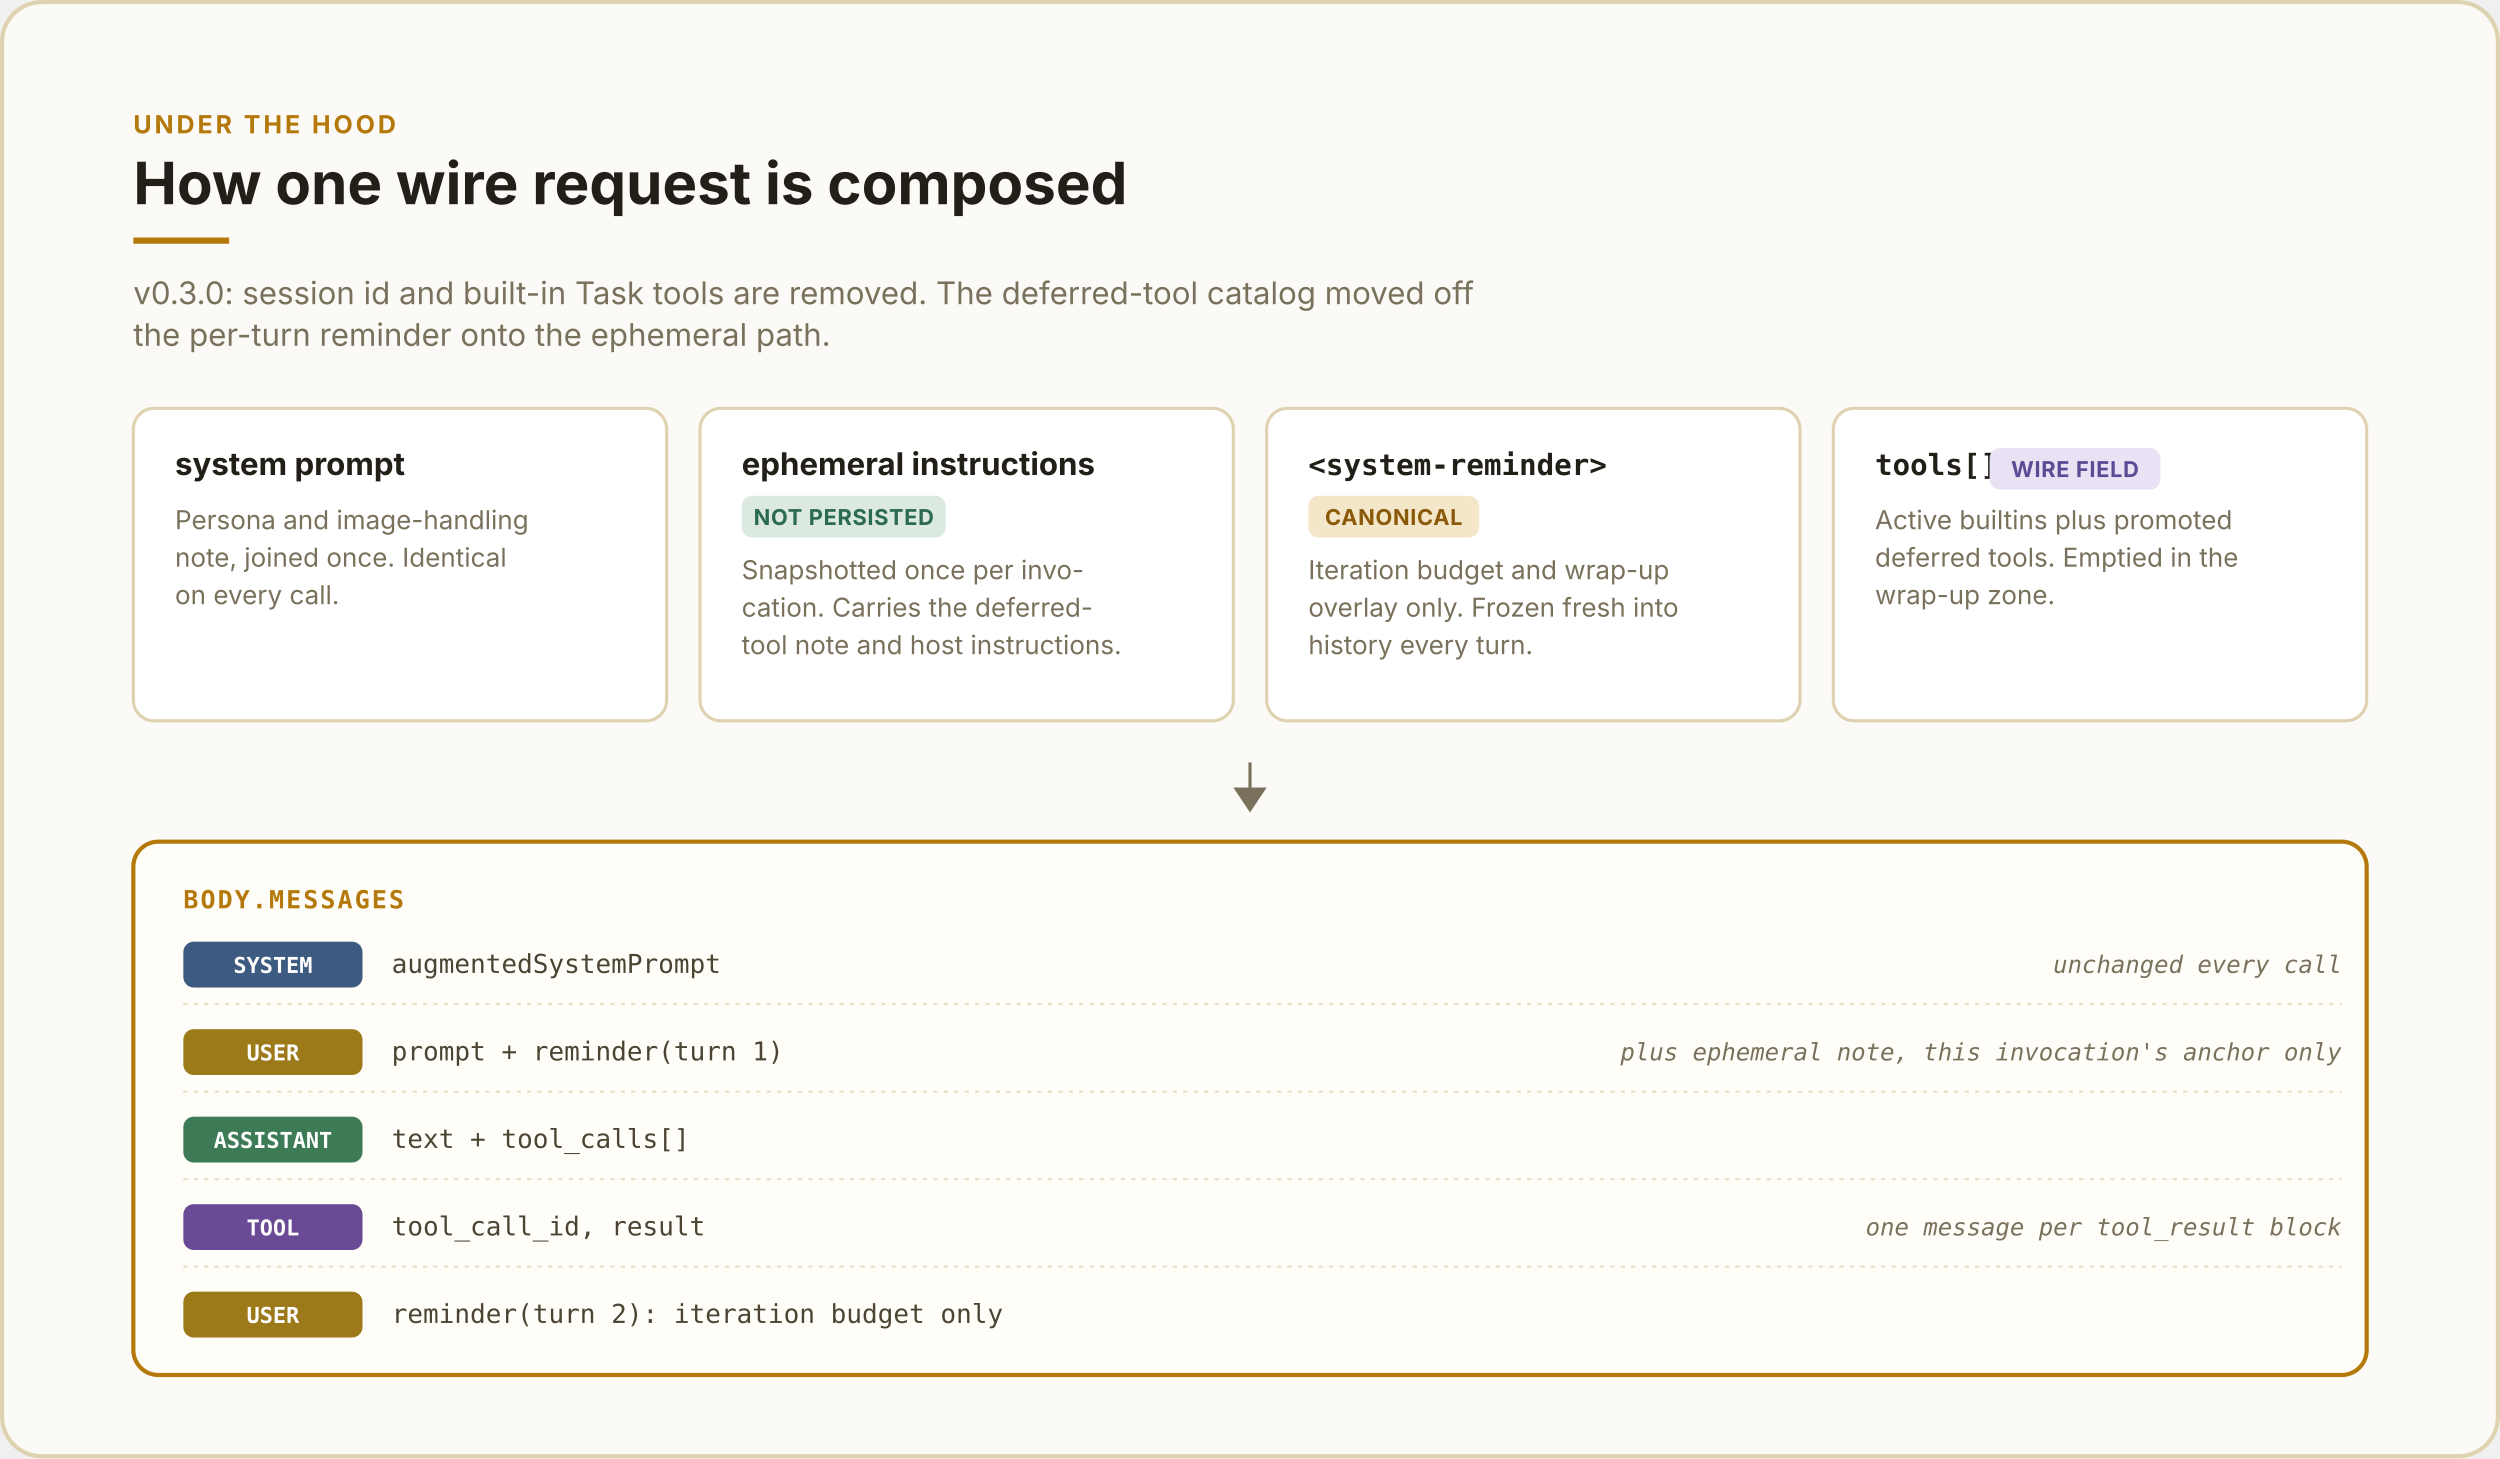
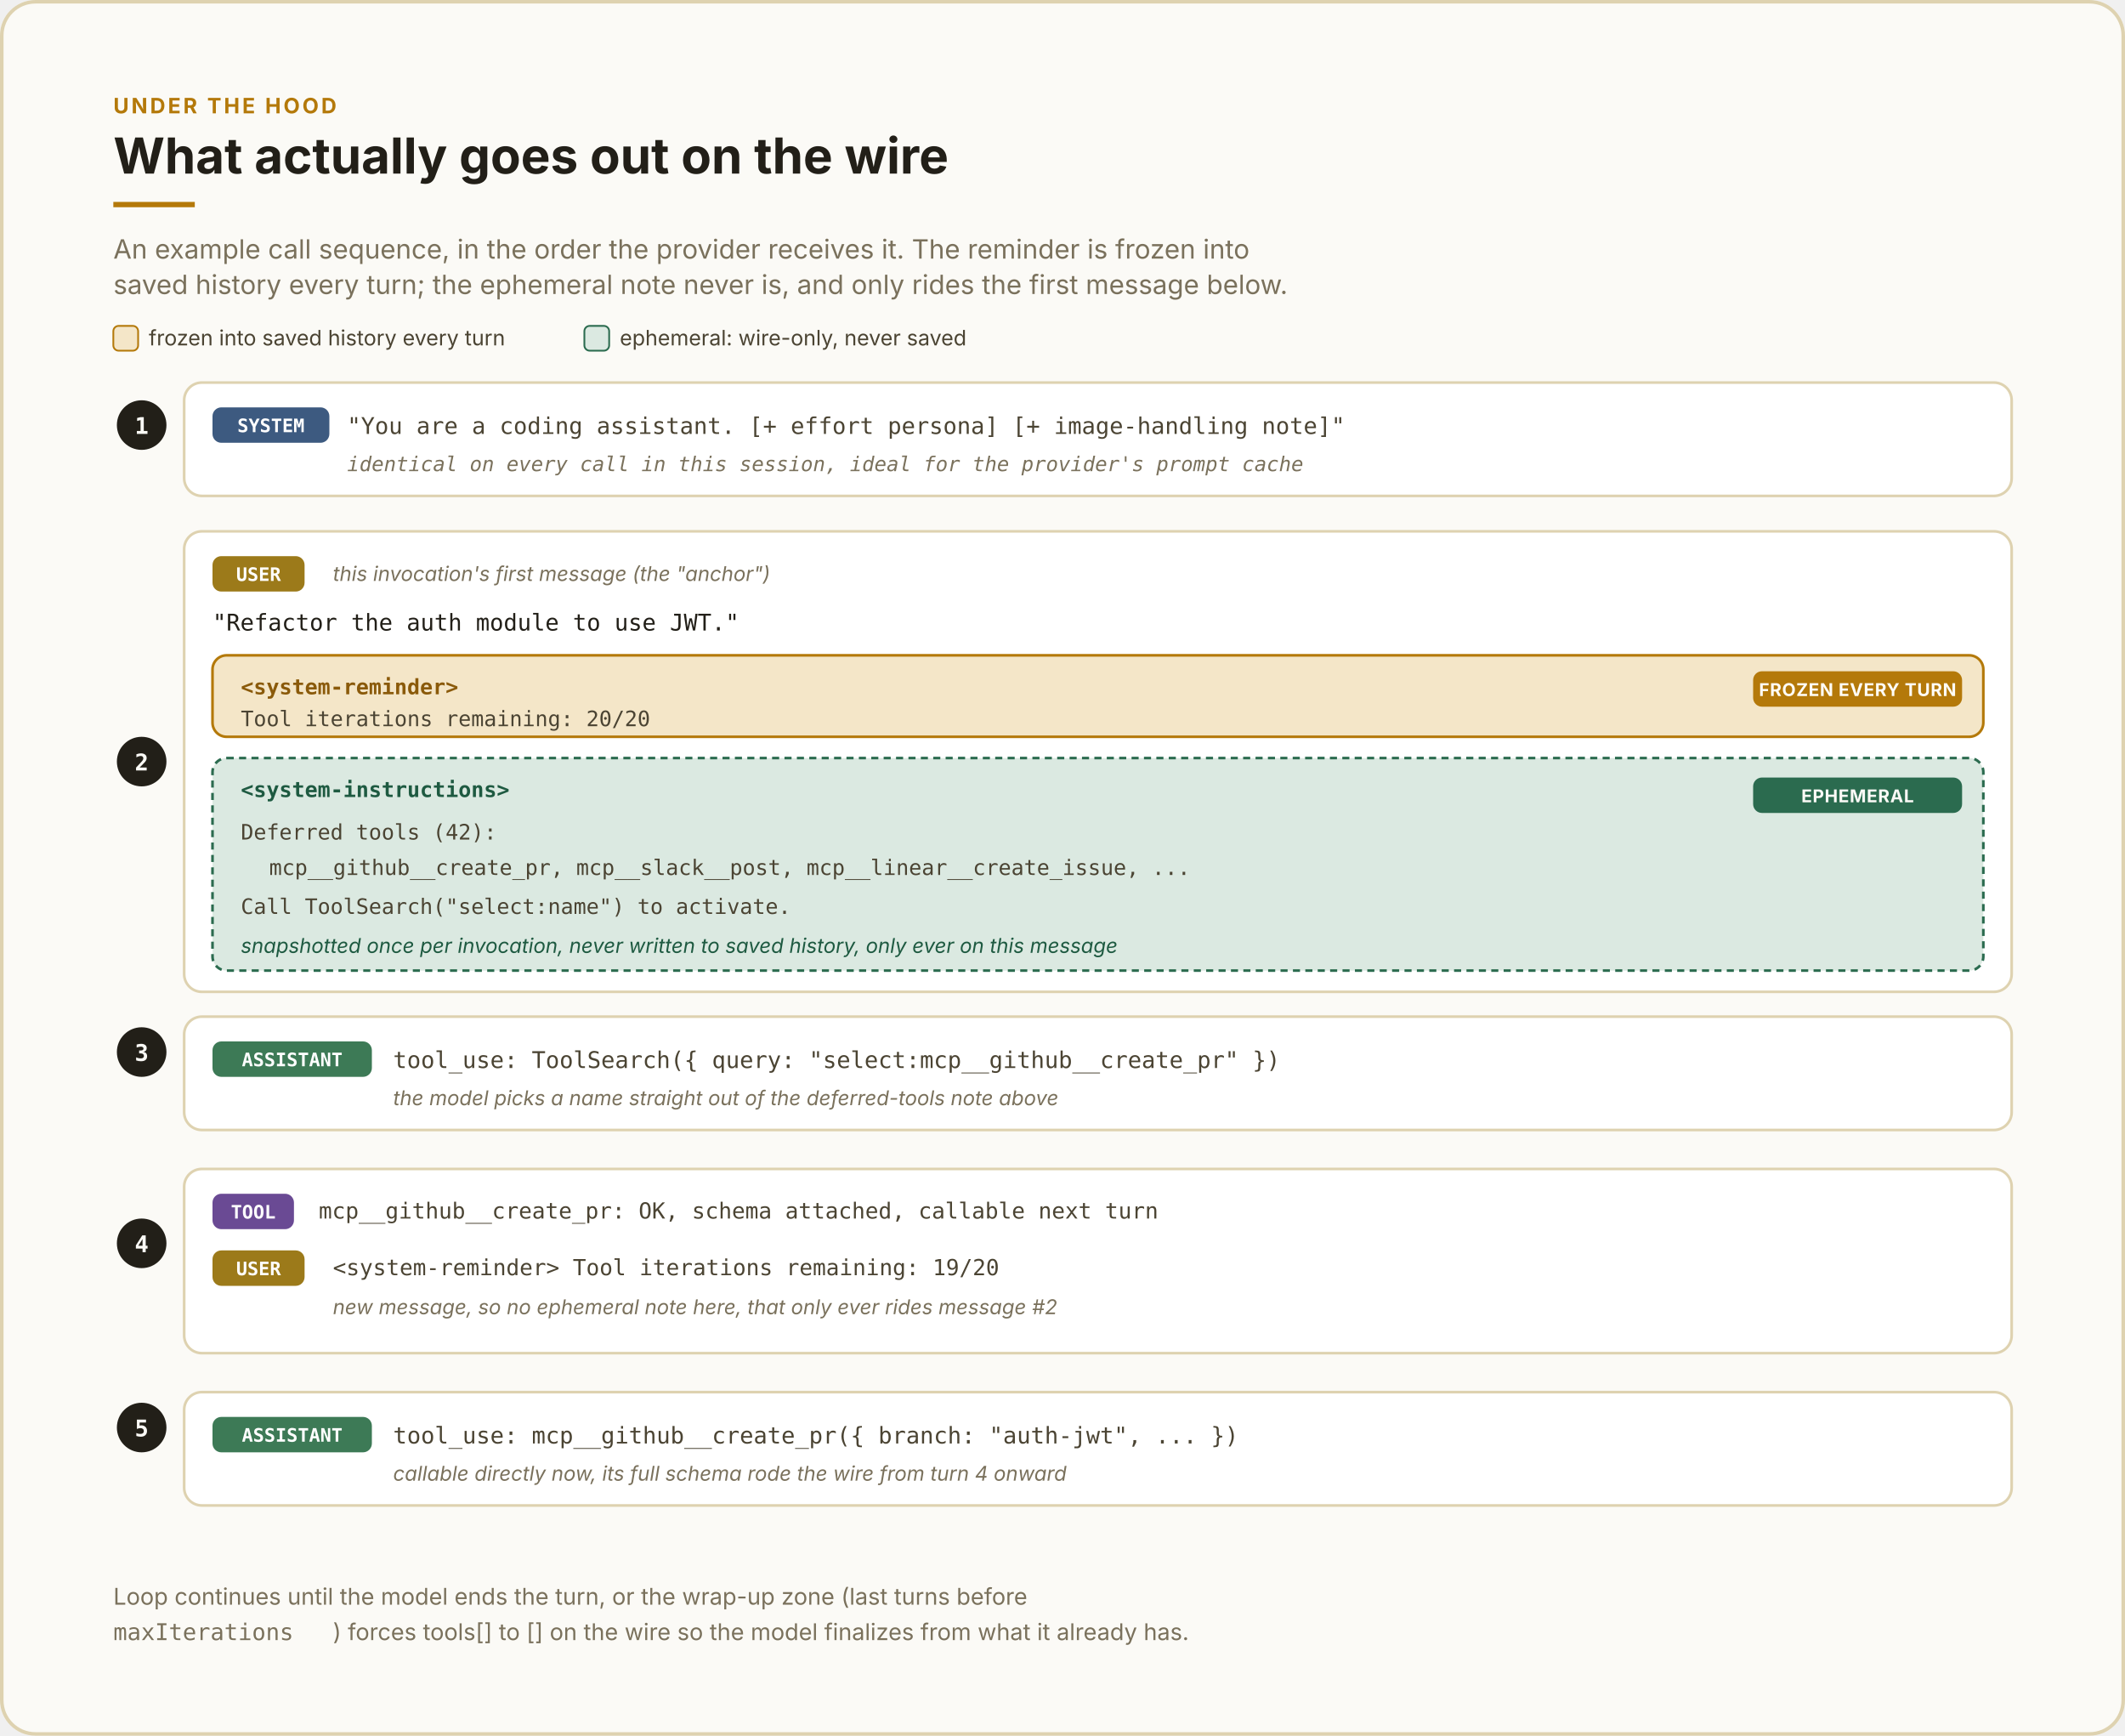
- <svg xmlns="http://www.w3.org/2000/svg" width="1200" height="700" viewBox="0 0 1200 700" role="img" aria-labelledby="title desc">
-   <rect width="1200" height="700" rx="20" fill="#fbfaf6" />
-   <rect x="1" y="1" width="1198" height="698" rx="19" fill="none" stroke="#ded2b0" stroke-width="2" />
+ <svg xmlns="http://www.w3.org/2000/svg" width="1200" height="980" viewBox="0 0 1200 980" role="img" aria-labelledby="title desc">
+   <rect width="1200" height="980" rx="20" fill="#fbfaf6" />
+   <rect x="1" y="1" width="1198" height="978" rx="19" fill="none" stroke="#ded2b0" stroke-width="2" />
  <text x="64" y="64" fill="#b4790a" font-family="Inter, ui-sans-serif, system-ui, sans-serif" font-size="12" font-weight="700" letter-spacing="1.4">UNDER THE HOOD</text>
-   <text x="64" y="98" fill="#221f18" font-family="Inter, ui-sans-serif, system-ui, sans-serif" font-size="28" font-weight="750">How one wire request is composed</text>
+   <text x="64" y="98" fill="#221f18" font-family="Inter, ui-sans-serif, system-ui, sans-serif" font-size="28" font-weight="750">What actually goes out on the wire</text>
  <rect x="64" y="114" width="46" height="3" fill="#b4790a" />
-   <text x="64" y="146" fill="#7a715c" font-family="Inter, ui-sans-serif, system-ui, sans-serif" font-size="15">v0.3.0: session id and built-in Task tools are removed. The deferred-tool catalog moved off</text>
-   <text x="64" y="166" fill="#7a715c" font-family="Inter, ui-sans-serif, system-ui, sans-serif" font-size="15">the per-turn reminder onto the ephemeral path.</text>
-   <g font-family="Inter, ui-sans-serif, system-ui, sans-serif">
-     <rect x="64" y="196" width="256" height="150" rx="10" fill="#ffffff" stroke="#ded2b0" stroke-width="1.5" />
-     <text x="84" y="228" fill="#221f18" font-size="15" font-weight="700">system prompt</text>
-     <text x="84" y="254" fill="#7a715c" font-size="12.5">Persona and image-handling</text>
-     <text x="84" y="272" fill="#7a715c" font-size="12.5">note, joined once. Identical</text>
-     <text x="84" y="290" fill="#7a715c" font-size="12.5">on every call.</text>
-     <rect x="336" y="196" width="256" height="150" rx="10" fill="#ffffff" stroke="#ded2b0" stroke-width="1.5" />
-     <text x="356" y="228" fill="#221f18" font-size="15" font-weight="700">ephemeral instructions</text>
-     <rect x="356" y="238" width="98" height="20" rx="5" fill="#dbe9e1" />
-     <text x="405" y="252" fill="#2b6b4f" font-size="10.5" font-weight="700" text-anchor="middle" letter-spacing=".3">NOT PERSISTED</text>
-     <text x="356" y="278" fill="#7a715c" font-size="12.5">Snapshotted once per invo-</text>
-     <text x="356" y="296" fill="#7a715c" font-size="12.5">cation. Carries the deferred-</text>
-     <text x="356" y="314" fill="#7a715c" font-size="12.5">tool note and host instructions.</text>
-     <rect x="608" y="196" width="256" height="150" rx="10" fill="#ffffff" stroke="#ded2b0" stroke-width="1.5" />
-     <text x="628" y="228" fill="#221f18" font-family="ui-monospace, SFMono-Regular, Menlo, monospace" font-size="14" font-weight="700">&lt;system-reminder&gt;</text>
-     <rect x="628" y="238" width="82" height="20" rx="5" fill="#f4e6c8" />
-     <text x="669" y="252" fill="#8a5a0a" font-size="10.5" font-weight="700" text-anchor="middle" letter-spacing=".3">CANONICAL</text>
-     <text x="628" y="278" fill="#7a715c" font-size="12.5">Iteration budget and wrap-up</text>
-     <text x="628" y="296" fill="#7a715c" font-size="12.5">overlay only. Frozen fresh into</text>
-     <text x="628" y="314" fill="#7a715c" font-size="12.5">history every turn.</text>
-     <rect x="880" y="196" width="256" height="150" rx="10" fill="#ffffff" stroke="#ded2b0" stroke-width="1.5" />
-     <text x="900" y="228" fill="#221f18" font-family="ui-monospace, SFMono-Regular, Menlo, monospace" font-size="14" font-weight="700">tools[]</text>
-     <rect x="955" y="215" width="82" height="20" rx="5" fill="#e8e2f4" />
-     <text x="996" y="229" fill="#5b4a94" font-size="10.5" font-weight="700" text-anchor="middle" letter-spacing=".3">WIRE FIELD</text>
-     <text x="900" y="254" fill="#7a715c" font-size="12.5">Active builtins plus promoted</text>
-     <text x="900" y="272" fill="#7a715c" font-size="12.5">deferred tools. Emptied in the</text>
-     <text x="900" y="290" fill="#7a715c" font-size="12.5">wrap-up zone.</text>
+   <text x="64" y="146" fill="#7a715c" font-family="Inter, ui-sans-serif, system-ui, sans-serif" font-size="15">An example call sequence, in the order the provider receives it. The reminder is frozen into</text>
+   <text x="64" y="166" fill="#7a715c" font-family="Inter, ui-sans-serif, system-ui, sans-serif" font-size="15">saved history every turn; the ephemeral note never is, and only rides the first message below.</text>
+   <g font-family="Inter, ui-sans-serif, system-ui, sans-serif" font-size="12">
+     <rect x="64" y="184" width="14" height="14" rx="3" fill="#f4e6c8" stroke="#b4790a" />
+     <text x="84" y="195" fill="#4b4433">frozen into saved history every turn</text>
+     <rect x="330" y="184" width="14" height="14" rx="3" fill="#dbe9e1" stroke="#2b6b4f" />
+     <text x="350" y="195" fill="#4b4433">ephemeral: wire-only, never saved</text>
  </g>
-   <path d="M 600 366 L 600 384" fill="none" stroke="#7a715c" stroke-width="1.5" />
-   <path d="M 592 378 L 600 390 L 608 378 Z" fill="#7a715c" />
-   <rect x="64" y="404" width="1072" height="256" rx="12" fill="#fffdf7" stroke="#b4790a" stroke-width="2" />
-   <text x="88" y="436" fill="#b4790a" font-family="ui-monospace, SFMono-Regular, Menlo, monospace" font-size="12" font-weight="700" letter-spacing="1">BODY.MESSAGES</text>
-   <g font-family="ui-monospace, SFMono-Regular, Menlo, monospace" font-size="12.5">
-     <rect x="88" y="452" width="86" height="22" rx="5" fill="#3d5a80" />
-     <text x="131" y="467" fill="#ffffff" font-size="10.5" font-weight="700" text-anchor="middle">SYSTEM</text>
-     <text x="188" y="467" fill="#4b4433">augmentedSystemPrompt</text>
-     <text x="1124" y="467" fill="#7a715c" font-style="italic" font-size="11.5" text-anchor="end">unchanged every call</text>
-     <line x1="88" y1="482" x2="1124" y2="482" stroke="#e6ddc4" stroke-width="1" stroke-dasharray="2,3" />
-     <rect x="88" y="494" width="86" height="22" rx="5" fill="#9c7a1a" />
-     <text x="131" y="509" fill="#ffffff" font-size="10.5" font-weight="700" text-anchor="middle">USER</text>
-     <text x="188" y="509" fill="#4b4433">prompt + reminder(turn 1)</text>
-     <text x="1124" y="509" fill="#7a715c" font-style="italic" font-size="11.5" text-anchor="end">plus ephemeral note, this invocation's anchor only</text>
-     <line x1="88" y1="524" x2="1124" y2="524" stroke="#e6ddc4" stroke-width="1" stroke-dasharray="2,3" />
-     <rect x="88" y="536" width="86" height="22" rx="5" fill="#3d7a56" />
-     <text x="131" y="551" fill="#ffffff" font-size="10.5" font-weight="700" text-anchor="middle">ASSISTANT</text>
-     <text x="188" y="551" fill="#4b4433">text + tool_calls[]</text>
-     <line x1="88" y1="566" x2="1124" y2="566" stroke="#e6ddc4" stroke-width="1" stroke-dasharray="2,3" />
-     <rect x="88" y="578" width="86" height="22" rx="5" fill="#6a4a94" />
-     <text x="131" y="593" fill="#ffffff" font-size="10.5" font-weight="700" text-anchor="middle">TOOL</text>
-     <text x="188" y="593" fill="#4b4433">tool_call_id, result</text>
-     <text x="1124" y="593" fill="#7a715c" font-style="italic" font-size="11.5" text-anchor="end">one message per tool_result block</text>
-     <line x1="88" y1="608" x2="1124" y2="608" stroke="#e6ddc4" stroke-width="1" stroke-dasharray="2,3" />
-     <rect x="88" y="620" width="86" height="22" rx="5" fill="#9c7a1a" />
-     <text x="131" y="635" fill="#ffffff" font-size="10.5" font-weight="700" text-anchor="middle">USER</text>
-     <text x="188" y="635" fill="#4b4433">reminder(turn 2): iteration budget only</text>
+   <g font-family="ui-monospace, SFMono-Regular, Menlo, monospace">
+     <circle cx="80" cy="240" r="14" fill="#221f18" />
+     <text x="80" y="245" fill="#fbfaf6" font-size="13" font-weight="700" text-anchor="middle">1</text>
+     <rect x="104" y="216" width="1032" height="64" rx="10" fill="#ffffff" stroke="#ded2b0" stroke-width="1.5" />
+     <rect x="120" y="230" width="66" height="20" rx="5" fill="#3d5a80" />
+     <text x="153" y="244" fill="#ffffff" font-size="10.5" font-weight="700" text-anchor="middle">SYSTEM</text>
+     <text x="196" y="245" fill="#4b4433" font-size="13">"You are a coding assistant. [+ effort persona] [+ image-handling note]"</text>
+     <text x="196" y="266" fill="#7a715c" font-size="11.5" font-style="italic">identical on every call in this session, ideal for the provider's prompt cache</text>
  </g>
+   <g>
+     <circle cx="80" cy="430" r="14" fill="#221f18" font-family="ui-monospace, SFMono-Regular, Menlo, monospace" />
+     <text x="80" y="435" fill="#fbfaf6" font-family="ui-monospace, SFMono-Regular, Menlo, monospace" font-size="13" font-weight="700" text-anchor="middle">2</text>
+     <rect x="104" y="300" width="1032" height="260" rx="10" fill="#ffffff" stroke="#ded2b0" stroke-width="1.5" />
+     <rect x="120" y="314" width="52" height="20" rx="5" fill="#9c7a1a" />
+     <text x="146" y="328" fill="#ffffff" font-family="ui-monospace, SFMono-Regular, Menlo, monospace" font-size="10.5" font-weight="700" text-anchor="middle">USER</text>
+     <text x="188" y="328" fill="#7a715c" font-family="Inter, ui-sans-serif, system-ui, sans-serif" font-size="11.5" font-style="italic">this invocation's first message (the "anchor")</text>
+     <text x="120" y="356" fill="#221f18" font-family="ui-monospace, SFMono-Regular, Menlo, monospace" font-size="13">"Refactor the auth module to use JWT."</text>
+     <rect x="120" y="370" width="1000" height="46" rx="8" fill="#f4e6c8" stroke="#b4790a" stroke-width="1.5" />
+     <text x="136" y="392" fill="#8a5a0a" font-family="ui-monospace, SFMono-Regular, Menlo, monospace" font-size="12" font-weight="700">&lt;system-reminder&gt;</text>
+     <rect x="990" y="379" width="118" height="20" rx="5" fill="#b4790a" />
+     <text x="1049" y="393" fill="#fffdf7" font-family="Inter, ui-sans-serif, system-ui, sans-serif" font-size="10" font-weight="700" text-anchor="middle" letter-spacing=".3">FROZEN EVERY TURN</text>
+     <text x="136" y="410" fill="#4b4433" font-family="ui-monospace, SFMono-Regular, Menlo, monospace" font-size="12">Tool iterations remaining: 20/20</text>
+     <rect x="120" y="428" width="1000" height="120" rx="8" fill="#dbe9e1" stroke="#2b6b4f" stroke-width="1.5" stroke-dasharray="4,3" />
+     <text x="136" y="450" fill="#1e5a41" font-family="ui-monospace, SFMono-Regular, Menlo, monospace" font-size="12" font-weight="700">&lt;system-instructions&gt;</text>
+     <rect x="990" y="439" width="118" height="20" rx="5" fill="#2b6b4f" />
+     <text x="1049" y="453" fill="#fbfaf6" font-family="Inter, ui-sans-serif, system-ui, sans-serif" font-size="10" font-weight="700" text-anchor="middle" letter-spacing=".3">EPHEMERAL</text>
+     <text x="136" y="474" fill="#4b4433" font-family="ui-monospace, SFMono-Regular, Menlo, monospace" font-size="12">Deferred tools (42):</text>
+     <text x="152" y="494" fill="#4b4433" font-family="ui-monospace, SFMono-Regular, Menlo, monospace" font-size="12">mcp__github__create_pr, mcp__slack__post, mcp__linear__create_issue, ...</text>
+     <text x="136" y="516" fill="#4b4433" font-family="ui-monospace, SFMono-Regular, Menlo, monospace" font-size="12">Call ToolSearch("select:name") to activate.</text>
+     <text x="136" y="538" fill="#1e5a41" font-family="Inter, ui-sans-serif, system-ui, sans-serif" font-size="11.5" font-style="italic">snapshotted once per invocation, never written to saved history, only ever on this message</text>
+   </g>
+   <g>
+     <circle cx="80" cy="594" r="14" fill="#221f18" />
+     <text x="80" y="599" fill="#fbfaf6" font-family="ui-monospace, SFMono-Regular, Menlo, monospace" font-size="13" font-weight="700" text-anchor="middle">3</text>
+     <rect x="104" y="574" width="1032" height="64" rx="10" fill="#ffffff" stroke="#ded2b0" stroke-width="1.5" />
+     <rect x="120" y="588" width="90" height="20" rx="5" fill="#3d7a56" />
+     <text x="165" y="602" fill="#ffffff" font-family="ui-monospace, SFMono-Regular, Menlo, monospace" font-size="10.5" font-weight="700" text-anchor="middle">ASSISTANT</text>
+     <text x="222" y="603" fill="#4b4433" font-family="ui-monospace, SFMono-Regular, Menlo, monospace" font-size="13">tool_use: ToolSearch({ query: "select:mcp__github__create_pr" })</text>
+     <text x="222" y="624" fill="#7a715c" font-family="Inter, ui-sans-serif, system-ui, sans-serif" font-size="11.5" font-style="italic">the model picks a name straight out of the deferred-tools note above</text>
+   </g>
+   <g>
+     <circle cx="80" cy="702" r="14" fill="#221f18" />
+     <text x="80" y="707" fill="#fbfaf6" font-family="ui-monospace, SFMono-Regular, Menlo, monospace" font-size="13" font-weight="700" text-anchor="middle">4</text>
+     <rect x="104" y="660" width="1032" height="104" rx="10" fill="#ffffff" stroke="#ded2b0" stroke-width="1.5" />
+     <rect x="120" y="674" width="46" height="20" rx="5" fill="#6a4a94" />
+     <text x="143" y="688" fill="#ffffff" font-family="ui-monospace, SFMono-Regular, Menlo, monospace" font-size="10.5" font-weight="700" text-anchor="middle">TOOL</text>
+     <text x="180" y="688" fill="#4b4433" font-family="ui-monospace, SFMono-Regular, Menlo, monospace" font-size="12.5">mcp__github__create_pr: OK, schema attached, callable next turn</text>
+     <rect x="120" y="706" width="52" height="20" rx="5" fill="#9c7a1a" />
+     <text x="146" y="720" fill="#ffffff" font-family="ui-monospace, SFMono-Regular, Menlo, monospace" font-size="10.5" font-weight="700" text-anchor="middle">USER</text>
+     <text x="188" y="720" fill="#4b4433" font-family="ui-monospace, SFMono-Regular, Menlo, monospace" font-size="12.5">&lt;system-reminder&gt; Tool iterations remaining: 19/20</text>
+     <text x="188" y="742" fill="#7a715c" font-family="Inter, ui-sans-serif, system-ui, sans-serif" font-size="11.5" font-style="italic">new message, so no ephemeral note here, that only ever rides message #2</text>
+   </g>
+   <g>
+     <circle cx="80" cy="806" r="14" fill="#221f18" />
+     <text x="80" y="811" fill="#fbfaf6" font-family="ui-monospace, SFMono-Regular, Menlo, monospace" font-size="13" font-weight="700" text-anchor="middle">5</text>
+     <rect x="104" y="786" width="1032" height="64" rx="10" fill="#ffffff" stroke="#ded2b0" stroke-width="1.5" />
+     <rect x="120" y="800" width="90" height="20" rx="5" fill="#3d7a56" />
+     <text x="165" y="814" fill="#ffffff" font-family="ui-monospace, SFMono-Regular, Menlo, monospace" font-size="10.5" font-weight="700" text-anchor="middle">ASSISTANT</text>
+     <text x="222" y="815" fill="#4b4433" font-family="ui-monospace, SFMono-Regular, Menlo, monospace" font-size="13">tool_use: mcp__github__create_pr({ branch: "auth-jwt", ... })</text>
+     <text x="222" y="836" fill="#7a715c" font-family="Inter, ui-sans-serif, system-ui, sans-serif" font-size="11.5" font-style="italic">callable directly now, its full schema rode the wire from turn 4 onward</text>
+   </g>
+   <text x="64" y="906" fill="#7a715c" font-family="Inter, ui-sans-serif, system-ui, sans-serif" font-size="13">Loop continues until the model ends the turn, or the wrap-up zone (last turns before</text>
+   <text x="64" y="926" fill="#7a715c" font-family="ui-monospace, SFMono-Regular, Menlo, monospace" font-size="13">maxIterations</text>
+   <text x="188" y="926" fill="#7a715c" font-family="Inter, ui-sans-serif, system-ui, sans-serif" font-size="13">) forces tools[] to [] on the wire so the model finalizes from what it already has.</text>
</svg>
